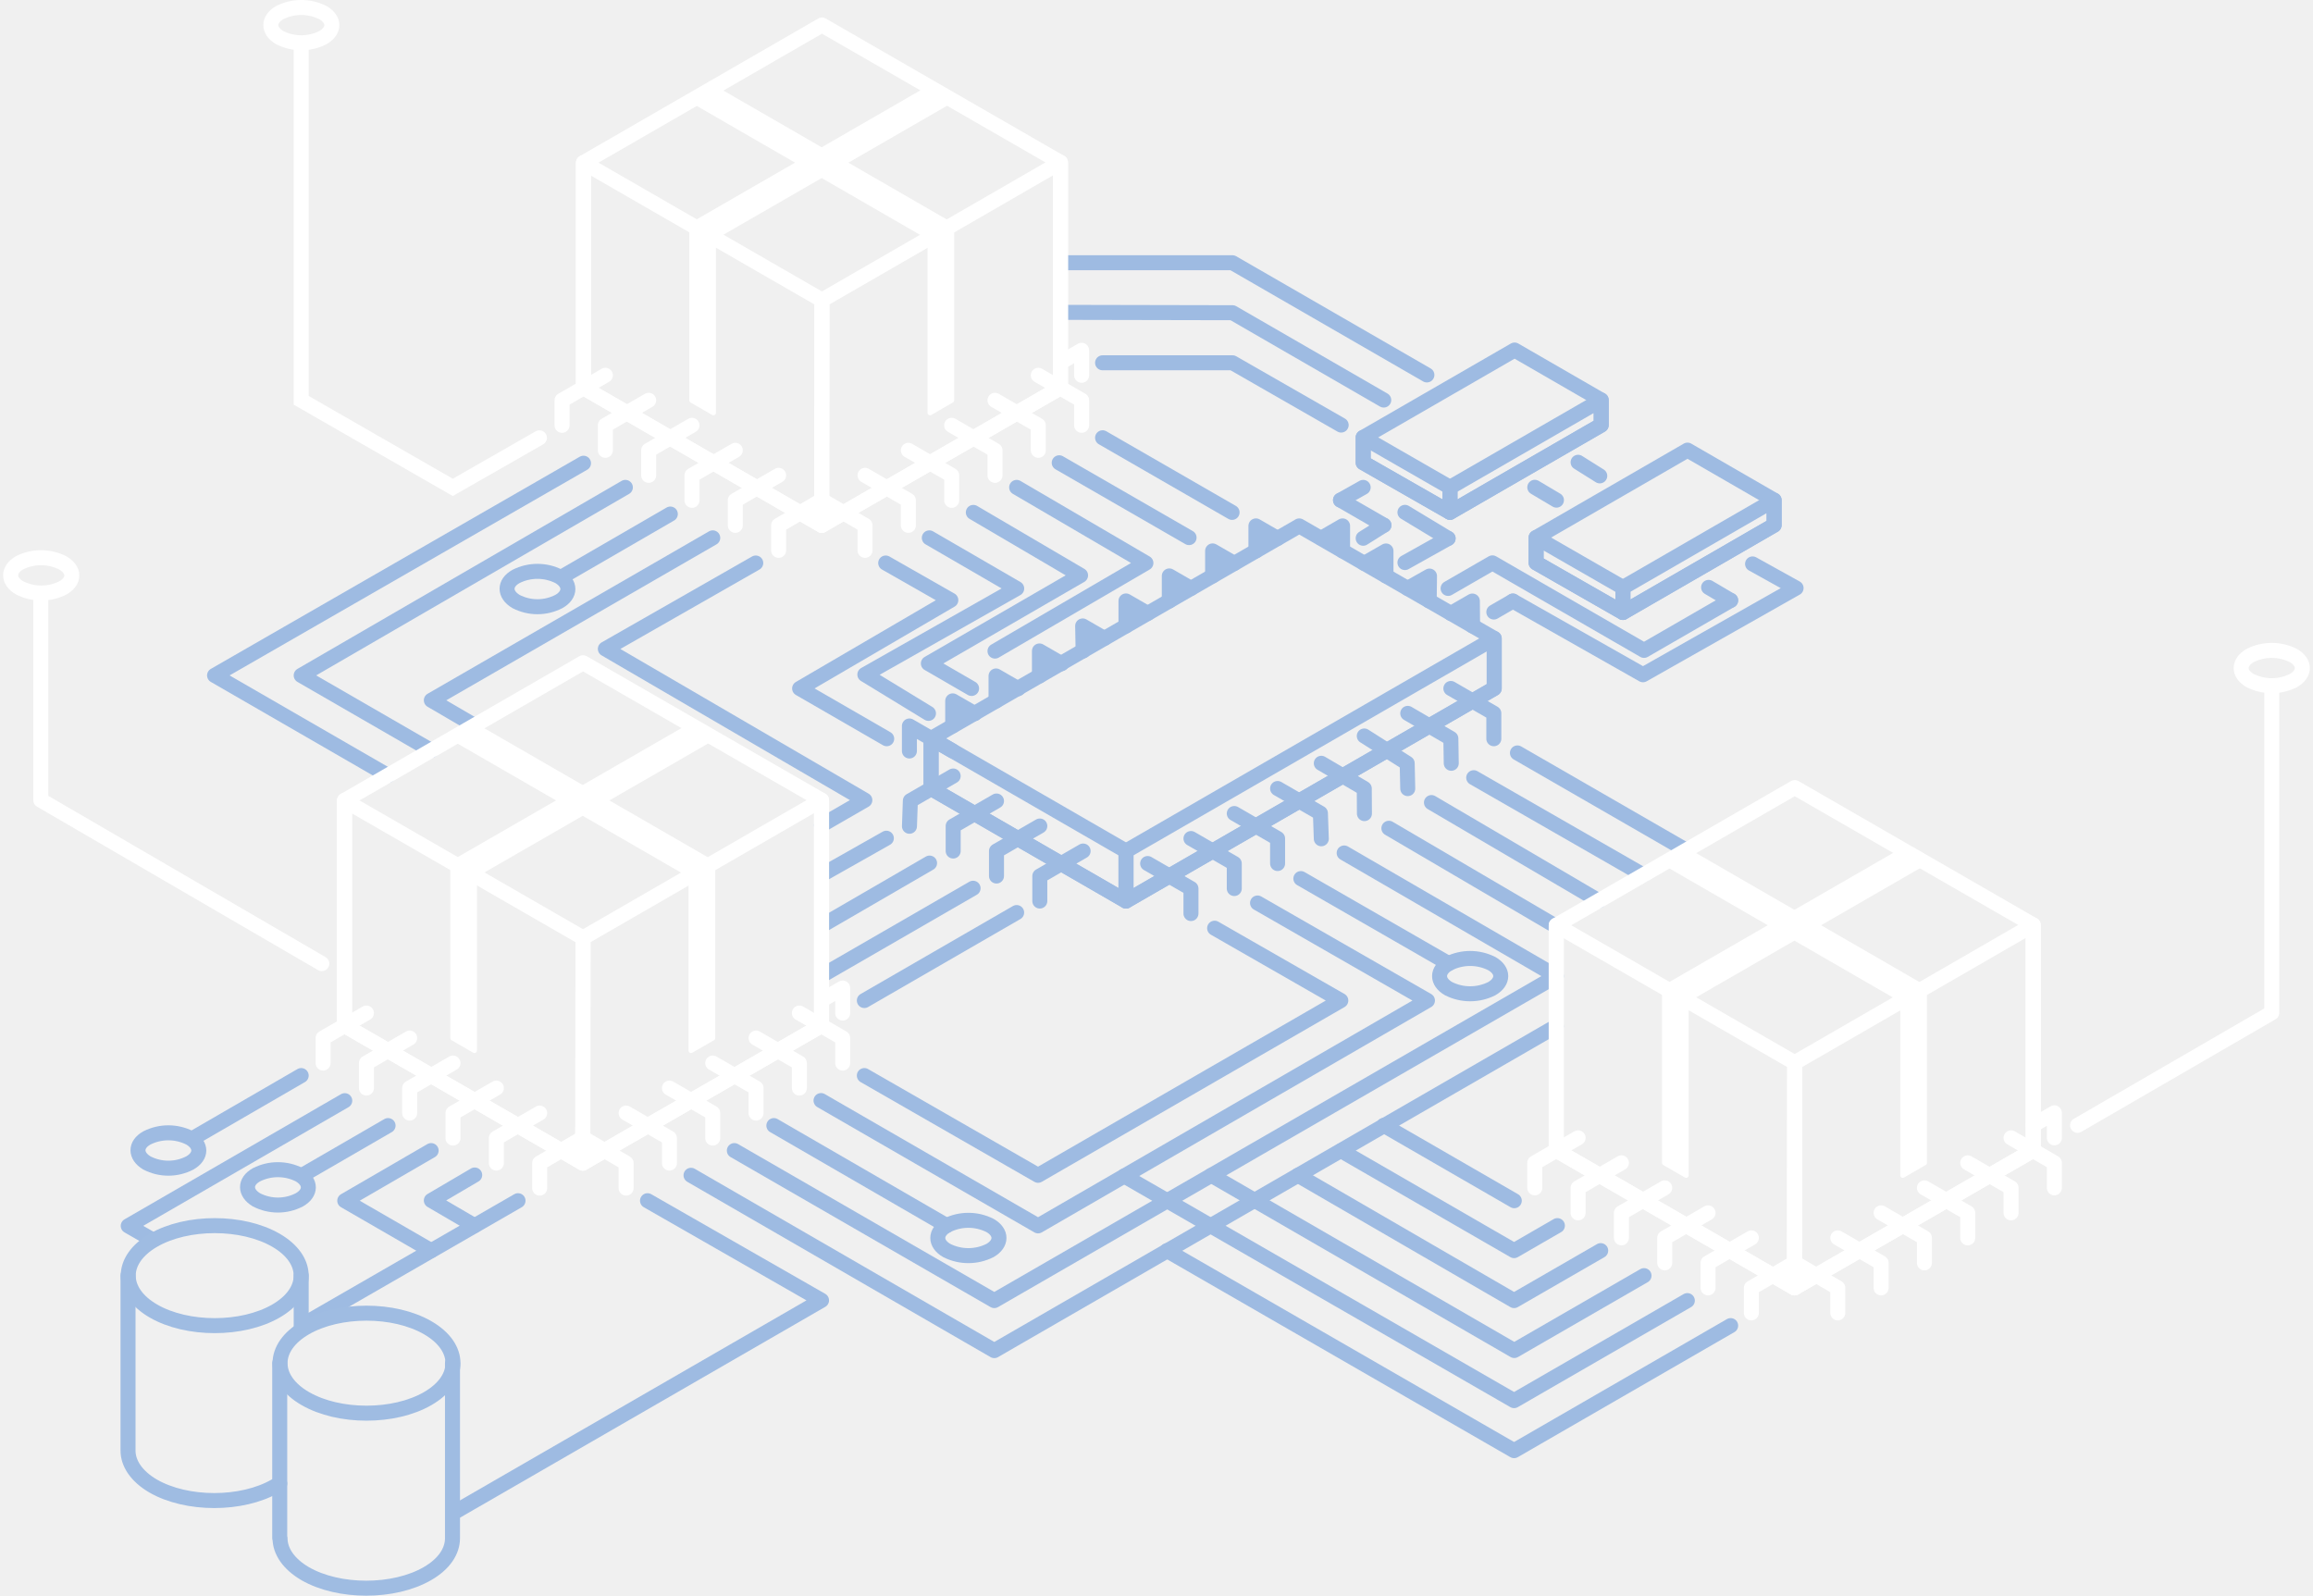
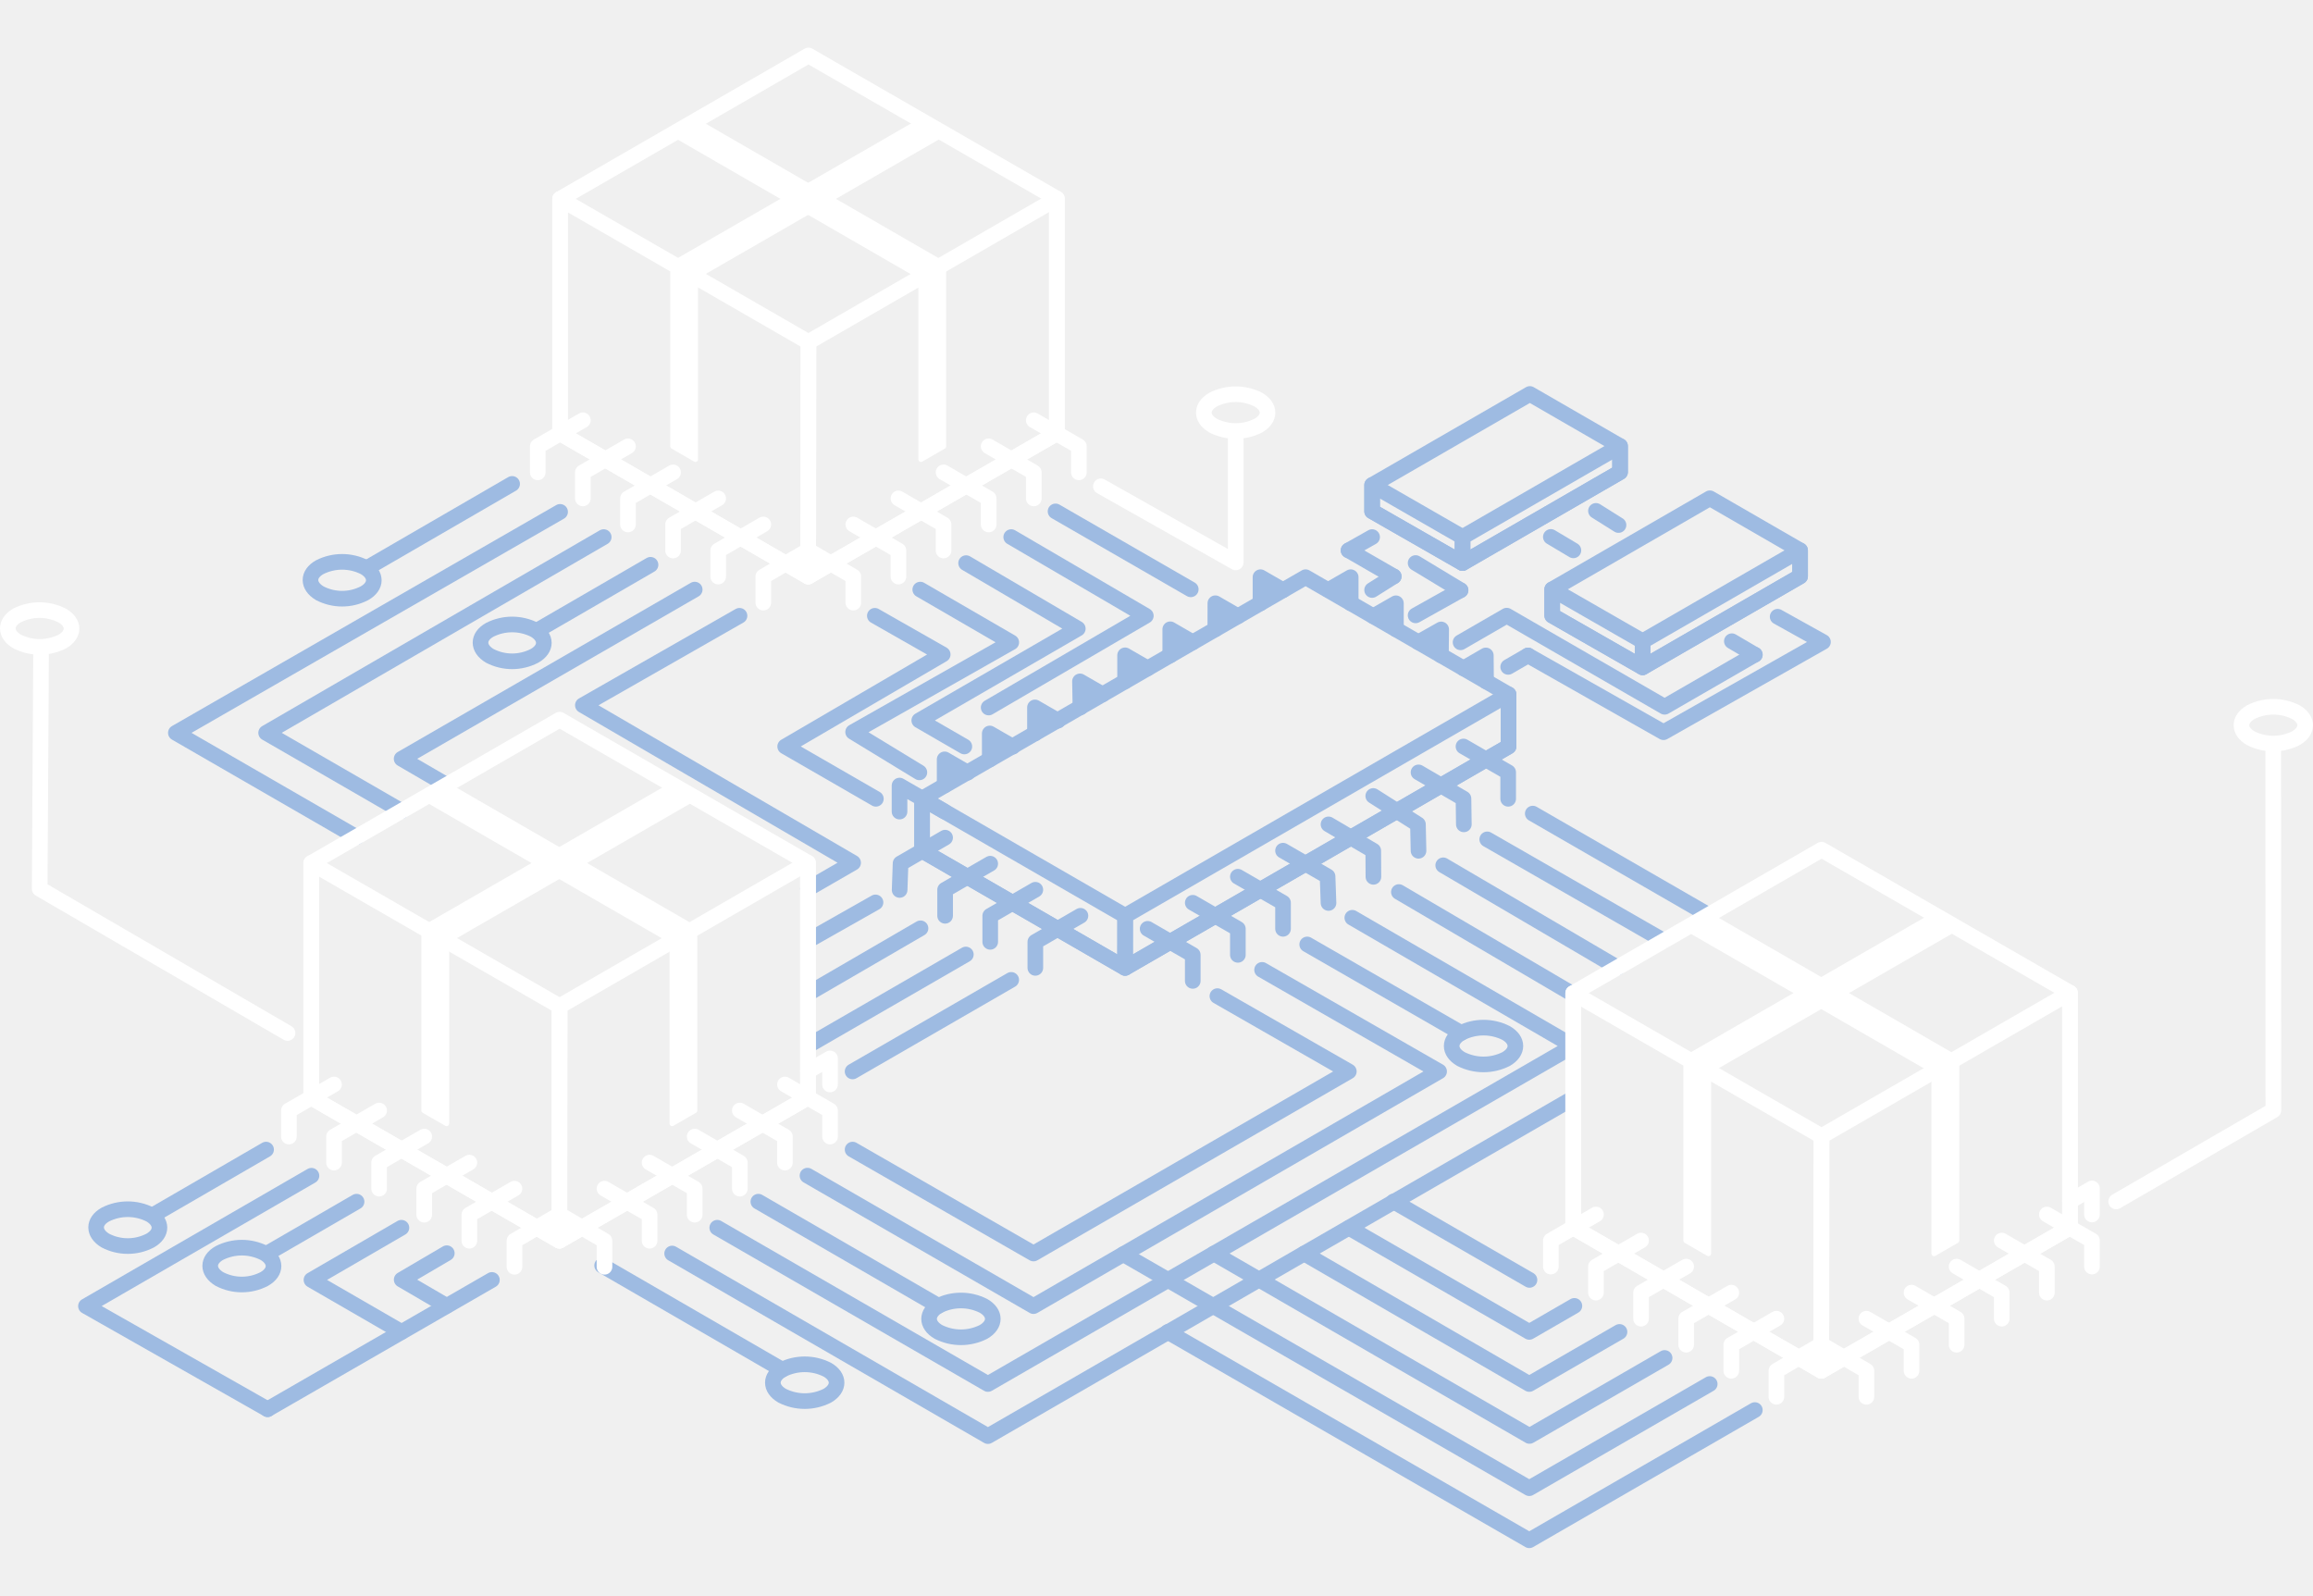
- <svg xmlns="http://www.w3.org/2000/svg" id="svg338" version="1.1" width="574px" height="396px" viewBox="0 0 461.18 319.03">
-   <defs id="defs4">
-     <style id="style2">.cls-1,.cls-2,.cls-3,.cls-4,.cls-5,.cls-7,.cls-8{fill:none;stroke-width:3px;}.cls-1,.cls-2{stroke:#9ebbe2;}.cls-1,.cls-2,.cls-3,.cls-4,.cls-5,.cls-6,.cls-7{stroke-linejoin:round;}.cls-2,.cls-3,.cls-7,.cls-8{stroke-linecap:round;}.cls-3,.cls-4{stroke:#9fbce2;}.cls-5,.cls-6,.cls-7,.cls-8{stroke:#fff;}.cls-6{fill:#fff;}.cls-8{stroke-miterlimit:10;}@media screen and (-ms-high-contrast:active){.cls-5,.cls-6,.cls-7,.cls-8{stroke:windowText;}.cls-6{fill:windowText;}}</style>
+ <svg xmlns="http://www.w3.org/2000/svg" width="574px" height="396px" viewBox="0 0 444.02 288.03">
+   <defs>
+     <style>.cls-1,.cls-2,.cls-3,.cls-5{fill:none;stroke-width:3px;}.cls-1,.cls-2{stroke:#9ebbe2;}.cls-1,.cls-2,.cls-3,.cls-4,.cls-5{stroke-linejoin:round;}.cls-2,.cls-5{stroke-linecap:round;}.cls-3,.cls-4,.cls-5{stroke:#fff;}.cls-4{fill:#fff;}</style>
  </defs>
-   <g data-name="Layer 2" id="Layer_2">
+   <g id="Layer_2" data-name="Layer 2">
    <g id="Hero">
      <g id="chip">
-         <polygon id="polygon8" points="224.49 180.14 298.11 137.64 298.11 127.64 259.13 105.14 185.52 147.64 185.52 157.64 224.49 180.14" class="cls-1" />
-         <polygon id="polygon10" points="185.52 147.64 224.49 170.14 224.49 180.14 185.52 157.64 185.52 147.64" class="cls-1" />
-         <polygon id="polygon12" points="224.49 170.14 298.11 127.64 298.11 137.64 224.49 180.14 224.49 170.14" class="cls-1" />
+         <polygon class="cls-1" points="215.98 176.65 289.6 134.15 289.6 124.15 250.63 101.65 177.01 144.15 177.01 154.15 215.98 176.65" />
+         <polygon class="cls-1" points="177.01 144.15 215.99 166.65 215.98 176.65 177.01 154.15 177.01 144.15" />
+         <polygon class="cls-1" points="215.99 166.65 289.6 124.15 289.6 134.15 215.98 176.65 215.99 166.65" />
        <g id="clips">
-           <polyline id="polyline14" points="289.44 137.64 298.03 142.6 298.03 147.69" class="cls-2" />
-           <polyline points="280.82 142.62 289.44 147.64 289.52 152.6" class="cls-2" data-name="7" id="_7" />
-           <polyline points="272.13 147.14 280.71 152.6 280.82 157.66" class="cls-2" data-name="6" id="_6" />
-           <polyline points="263.54 152.6 272.13 157.64 272.16 162.66" class="cls-2" data-name="5" id="_5" />
-           <polyline points="254.8 157.64 263.36 162.58 263.54 167.69" class="cls-2" data-name="4" id="_4" />
-           <polyline points="246.14 162.64 254.8 167.64 254.8 172.64" class="cls-2" data-name="3" id="_3" />
-           <polyline points="237.48 167.64 246.14 172.64 246.14 177.64" class="cls-2" data-name="2" id="_2" />
-           <polyline points="228.82 172.64 237.48 177.64 237.48 182.64" class="cls-2" data-name="1" id="_1" />
-         </g>
-         <g data-name="clips" id="clips-2">
-           <polyline id="polyline24" points="189.85 150.14 181.19 145.14 181.19 150.14" class="cls-2" />
-           <polyline id="polyline26" points="194.27 142.67 189.85 140.12 189.85 145.12" class="cls-2" />
-           <polyline id="polyline28" points="202.93 137.69 198.51 135.14 198.51 140.14" class="cls-2" />
-           <polyline id="polyline30" points="211.61 132.69 207.19 130.14 207.19 135.14" class="cls-2" />
-           <polyline id="polyline32" points="215.92 130.14 215.83 125.14 220.16 127.64" class="cls-2" />
-           <polyline id="polyline34" points="224.49 125.14 224.49 120.14 228.82 122.64" class="cls-2" />
-           <polyline id="polyline36" points="233.15 120.14 233.15 115.14 237.48 117.64" class="cls-2" />
-           <polyline id="polyline38" points="241.81 115.14 241.81 110.14 246.14 112.64" class="cls-2" />
-           <polyline id="polyline40" points="250.47 110.14 250.47 105.14 254.8 107.64" class="cls-2" />
-         </g>
-         <g data-name="clips copy 2" id="clips_copy_2">
-           <polyline points="189.94 155.14 181.38 160.08 181.2 165.19" class="cls-2" data-name="4" id="_4-2" />
-           <polyline points="198.6 160.14 189.94 165.14 189.94 170.14" class="cls-2" data-name="3" id="_3-2" />
-           <polyline points="207.26 165.14 198.6 170.14 198.6 175.14" class="cls-2" data-name="2" id="_2-2" />
-           <polyline points="215.92 170.14 207.26 175.14 207.26 180.14" class="cls-2" data-name="1" id="_1-2" />
+           <polyline class="cls-2" points="280.94 134.15 289.52 139.1 289.52 144.19" />
+           <polyline id="_7" data-name="7" class="cls-2" points="272.31 139.12 280.94 144.15 281.01 149.1" />
+           <polyline id="_6" data-name="6" class="cls-2" points="263.62 143.65 272.2 149.1 272.31 154.17" />
+           <polyline id="_5" data-name="5" class="cls-2" points="255.03 149.1 263.62 154.15 263.65 159.17" />
+           <polyline id="_4" data-name="4" class="cls-2" points="246.3 154.15 254.85 159.09 255.03 164.19" />
+           <polyline id="_3" data-name="3" class="cls-2" points="237.63 159.15 246.3 164.15 246.3 169.15" />
+           <polyline id="_2" data-name="2" class="cls-2" points="228.97 164.15 237.63 169.15 237.63 174.15" />
+           <polyline id="_1" data-name="1" class="cls-2" points="220.31 169.15 228.97 174.15 228.97 179.15" />
+         </g>
+         <g id="clips-2" data-name="clips">
+           <polyline class="cls-2" points="181.34 146.65 172.68 141.65 172.68 146.65" />
+           <polyline class="cls-2" points="185.76 139.18 181.34 136.62 181.34 141.62" />
+           <polyline class="cls-2" points="194.42 134.2 190 131.65 190 136.65" />
+           <polyline class="cls-2" points="203.1 129.2 198.68 126.65 198.68 131.65" />
+           <polyline class="cls-2" points="207.41 126.65 207.32 121.65 211.66 124.15" />
+           <polyline class="cls-2" points="215.98 121.65 215.98 116.65 220.31 119.15" />
+           <polyline class="cls-2" points="224.65 116.65 224.65 111.65 228.97 114.15" />
+           <polyline class="cls-2" points="233.3 111.65 233.31 106.65 237.64 109.15" />
+           <polyline class="cls-2" points="241.97 106.65 241.97 101.65 246.3 104.15" />
+         </g>
+         <g id="clips_copy_2" data-name="clips copy 2">
+           <polyline id="_4-2" data-name="4" class="cls-2" points="181.43 151.65 172.88 156.59 172.7 161.69" />
+           <polyline id="_3-2" data-name="3" class="cls-2" points="190.09 156.65 181.43 161.65 181.43 166.65" />
+           <polyline id="_2-2" data-name="2" class="cls-2" points="198.75 161.65 190.09 166.65 190.09 171.65" />
+           <polyline id="_1-2" data-name="1" class="cls-2" points="207.41 166.65 198.75 171.65 198.75 176.65" />
        </g>
        <g id="clipsBack">
-           <polyline id="polyline48" points="263.54 107.6 267.79 105.14 267.79 110.14" class="cls-2" />
-           <polyline id="polyline50" points="272.12 112.64 276.47 110.15 276.47 115.14" class="cls-2" />
-           <polyline id="polyline52" points="280.79 117.64 285.17 115.17 285.11 120.14" class="cls-2" />
-           <polyline id="polyline54" points="289.44 122.64 293.74 120.16 293.78 125.14" class="cls-2" />
+           <polyline class="cls-2" points="255.03 104.1 259.29 101.65 259.29 106.65" />
+           <polyline class="cls-2" points="263.62 109.15 267.97 106.66 267.97 111.65" />
+           <polyline class="cls-2" points="272.28 114.15 276.66 111.68 276.61 116.65" />
+           <polyline class="cls-2" points="280.94 119.15 285.23 116.67 285.27 121.65" />
        </g>
      </g>
      <g id="chips">
-         <g data-name="2" id="_2-3">
-           <polygon id="polygon58" points="323.84 122.45 354.07 104.99 354.07 99.99 336.75 89.99 306.48 107.47 306.48 112.52 323.84 122.45" class="cls-2" />
-           <polygon id="polygon60" points="323.84 117.45 354.07 99.99 354.07 104.99 323.84 122.45 323.84 117.45" class="cls-2" />
-           <polygon id="polygon62" points="306.48 107.47 323.84 117.45 323.84 122.45 306.48 112.52 306.48 107.47" class="cls-2" />
-         </g>
-         <g data-name="1" id="_1-3">
-           <polygon id="polygon65" points="289.27 102.43 319.5 84.98 319.5 79.98 302.18 69.98 271.91 87.45 271.91 92.5 289.27 102.43" class="cls-2" />
-           <polygon id="polygon67" points="289.27 97.43 319.5 79.98 319.5 84.98 289.27 102.43 289.27 97.43" class="cls-2" />
-           <polygon id="polygon69" points="271.91 87.45 289.27 97.43 289.27 102.43 271.91 92.5 271.91 87.45" class="cls-2" />
+         <g id="_2-3" data-name="2">
+           <polygon class="cls-2" points="315.33 118.95 345.56 101.5 345.56 96.5 328.24 86.5 297.97 103.98 297.97 109.02 315.33 118.95" />
+           <polygon class="cls-2" points="315.33 113.95 345.56 96.5 345.56 101.5 315.33 118.95 315.33 113.95" />
+           <polygon class="cls-2" points="297.97 103.98 315.33 113.95 315.33 118.95 297.97 109.02 297.97 103.98" />
+         </g>
+         <g id="_1-3" data-name="1">
+           <polygon class="cls-2" points="280.76 98.94 311 81.48 311 76.48 293.68 66.48 263.4 83.96 263.4 89 280.76 98.94" />
+           <polygon class="cls-2" points="280.76 93.94 311 76.48 311 81.48 280.76 98.94 280.76 93.94" />
+           <polygon class="cls-2" points="263.4 83.96 280.76 93.94 280.76 98.94 263.4 89 263.4 83.96" />
        </g>
      </g>
      <g id="wires">
-         <path id="path73" transform="translate(-1.03)" d="M290,192.65c-2.38,1.37-2.38,3.62,0,5a9.61,9.61,0,0,0,8.66,0c2.38-1.38,2.38-3.63,0-5A9.61,9.61,0,0,0,290,192.65Z" class="cls-1" />
-         <line id="line75" y2="192.65" x2="289.01" y1="175.65" x1="259.45" class="cls-2" />
-         <path id="path77" transform="translate(-1.03)" d="M189.68,245c-2.38,1.37-2.38,3.62,0,5a9.61,9.61,0,0,0,8.66,0c2.38-1.38,2.38-3.63,0-5A9.61,9.61,0,0,0,189.68,245Z" class="cls-1" />
-         <line id="line79" y2="245.03" x2="188.65" y1="225.03" x1="154.09" class="cls-2" />
-         <polyline id="polyline81" points="242.21 185.57 267.44 200.03 206.91 234.97 172.18 215.03" class="cls-2" />
-         <polyline id="polyline83" points="163.52 220.03 206.91 245.08 284.76 200.03 250.79 180.53" class="cls-2" />
-         <polyline id="polyline85" points="268.11 170.53 310.53 195.15 198.16 260.02 146.19 230.03" class="cls-2" />
-         <line id="line87" y2="200.03" x2="172.18" y1="182.44" x1="202.63" class="cls-2" />
-         <path id="path89" transform="translate(-1.03)" d="M199.28,180.08" class="cls-2" />
-         <line id="line91" y2="194.74" x2="164.2" y1="177.58" x1="193.92" class="cls-2" />
-         <line id="line93" y2="184.75" x2="164.2" y1="172.55" x1="185.22" class="cls-2" />
-         <line id="line95" y2="174.58" x2="164.2" y1="167.58" x1="176.58" class="cls-2" />
-         <polyline id="polyline97" points="128.83 240.05 163.62 259.97 89.94 302.5" class="cls-2" />
-         <polyline id="polyline99" points="68.3 220.05 25.01 245.08 29.28 247.53" class="cls-2" />
-         <line id="line101" y2="264.86" x2="59.88" y1="240.05" x1="102.94" class="cls-2" />
-         <g id="thingiee">
-           <line id="line103" y2="255.03" x2="59.59" y1="265.59" x1="59.59" class="cls-3" />
-           <path id="path105" transform="translate(-1.03)" d="M26,255v35H26c0,2.57,1.68,5.13,5,7.08,6.73,3.89,17.75,3.89,24.48,0" class="cls-3" />
-           <path id="path107" transform="translate(-1.03)" d="M31.09,247.95c6.73-3.89,17.75-3.89,24.48,0h0c6.73,3.89,6.73,10.27,0,14.16h0c-6.73,3.89-17.75,3.89-24.48,0h0c-6.73-3.89-6.73-10.27,0-14.16Z" class="cls-4" />
-         </g>
-         <g data-name="thingiee" id="thingiee-2">
-           <line id="line110" y2="296.59" x2="55.3" y1="272.53" x1="55.3" class="cls-3" />
-           <path id="path112" transform="translate(-1.03)" d="M56.33,296.59v10.93h.06c0,2.57,1.68,5.13,5,7.08,6.73,3.89,17.75,3.89,24.48,0,3.37-1.95,5-4.51,5-7.08v-35" class="cls-3" />
-           <path id="path114" transform="translate(-1.03)" d="M61.44,265.45c6.73-3.89,17.75-3.89,24.48,0h0c6.73,3.89,6.73,10.27,0,14.16h0c-6.73,3.89-17.75,3.89-24.48,0h0c-6.73-3.89-6.73-10.27,0-14.16Z" class="cls-4" />
-         </g>
-         <polyline id="polyline117" points="137.53 234.97 198.16 270.02 310.51 205.16" class="cls-2" />
-         <polyline id="polyline119" points="176.45 112.56 189.47 119.98 159.24 137.64 176.65 147.69" class="cls-2" />
-         <polyline id="polyline121" points="185.17 107.53 202.64 117.66 172.28 134.86 185 142.62" class="cls-2" />
-         <polyline id="polyline123" points="193.97 102.44 215.41 115.03 184.98 132.64 193.62 137.64" class="cls-2" />
-         <polyline id="polyline125" points="202.63 97.44 228.47 112.56 198.3 130.17" class="cls-2" />
-         <line id="line127" y2="107.48" x2="237.1" y1="92.52" x1="211.14" class="cls-2" />
-         <line id="line129" y2="102.44" x2="245.7" y1="87.52" x1="219.81" class="cls-2" />
-         <path id="path131" transform="translate(-1.03)" d="M29.77,232.5c-2.36-1.41-2.38-3.67,0-5a9.52,9.52,0,0,1,8.59,0c2.38,1.38,2.39,3.64,0,5A9.32,9.32,0,0,1,29.77,232.5Z" class="cls-2" />
-         <line id="line133" y2="227.55" x2="37.98" y1="215.03" x1="59.59" class="cls-2" />
-         <path id="path135" transform="translate(-1.03)" d="M51.67,239.87c-2.36-1.41-2.38-3.67,0-5a9.52,9.52,0,0,1,8.59,0c2.38,1.38,2.39,3.64,0,5A9.32,9.32,0,0,1,51.67,239.87Z" class="cls-2" />
-         <line id="line137" y2="234.92" x2="59.88" y1="225.03" x1="76.96" class="cls-2" />
-         <path id="path139" transform="translate(-1.03)" d="M103.56,120.25c-2.36-1.41-2.38-3.67,0-5a9.52,9.52,0,0,1,8.59,0c2.38,1.38,2.39,3.64,0,5A9.32,9.32,0,0,1,103.56,120.25Z" class="cls-2" />
-         <line id="line141" y2="115.29" x2="111.77" y1="102.77" x1="133.39" class="cls-2" />
-         <polyline id="polyline143" points="116.03 92.61 42.27 135.03 76.91 155.03" class="cls-2" />
-         <polyline id="polyline145" points="124.4 97.44 59.59 135.03 85.57 150.03" class="cls-2" />
-         <polyline id="polyline147" points="141.87 107.53 85.61 140 94.23 145.03" class="cls-2" />
-         <polyline id="polyline149" points="150.47 112.56 120.4 129.73 172.28 159.97 163.62 164.97" class="cls-2" />
-         <line id="line151" y2="240.05" x2="302.12" y1="224.98" x1="276.02" class="cls-2" />
-         <polyline id="polyline153" points="310.74 245.03 302.08 250.03 267.48 230.05" class="cls-2" />
-         <polyline id="polyline155" points="319.4 250.03 302.08 260.02 258.87 234.97" class="cls-2" />
-         <polyline id="polyline157" points="328.06 255.03 302.12 270 241.55 234.97" class="cls-2" />
-         <polyline id="polyline159" points="336.72 260.02 302.08 280.02 224.14 235.11" class="cls-2" />
-         <polyline id="polyline161" points="345.38 265.02 302.08 290.02 232.69 250.03" class="cls-2" />
-         <polyline id="polyline163" points="85.57 230.03 68.3 240.05 85.57 250.03" class="cls-2" />
-         <polyline id="polyline165" points="94.28 234.91 85.61 240 94.23 245.03" class="cls-2" />
-         <polyline id="polyline167" points="219.81 72.53 245.79 72.53 267.51 84.98" class="cls-2" />
-         <line id="line169" y2="97.44" x2="271.91" y1="99.99" x1="267.38" class="cls-2" />
-         <polyline id="polyline171" points="212.28 62.45 245.79 62.52 276.02 79.98" class="cls-2" />
-         <polyline id="polyline173" points="212.28 52.53 245.78 52.53 284.65 74.96" class="cls-2" />
-         <line id="line175" y2="180.08" x2="319" y1="160.45" x1="285.56" class="cls-2" />
-         <line id="line177" y2="174.9" x2="327.85" y1="155.48" x1="294.01" class="cls-2" />
-         <line id="line179" y2="169.98" x2="336.49" y1="150.53" x1="302.75" class="cls-2" />
-         <line id="line181" y2="102.43" x2="280.26" y1="107.64" x1="288.89" class="cls-2" />
-         <line id="line183" y2="99.99" x2="310.55" y1="97.42" x1="306.22" class="cls-2" />
-         <line id="line185" y2="95.14" x2="319.21" y1="92.42" x1="314.88" class="cls-2" />
-         <polyline id="polyline187" points="288.89 117.64 297.75 112.53 328.06 130.03 345.38 120.03" class="cls-2" />
-         <polyline id="polyline189" points="301.84 120.16 327.85 134.9 358.46 117.57 349.76 112.74" class="cls-2" />
-         <line id="line191" y2="185.21" x2="310.5" y1="165.59" x1="277.05" class="cls-2" />
-         <line id="line193" y2="112.47" x2="280.26" y1="107.64" x1="288.89" class="cls-2" />
-         <line id="line195" y2="105" x2="276.06" y1="99.99" x1="267.38" class="cls-2" />
-         <line id="line197" y2="105" x2="276.06" y1="107.61" x1="271.91" class="cls-2" />
-         <line id="line199" y2="120.03" x2="345.38" y1="117.43" x1="340.97" class="cls-2" />
-         <line id="line201" y2="122.36" x2="298.03" y1="120.16" x1="301.84" class="cls-2" />
+         <path class="cls-1" d="M290,189.15c-2.38,1.37-2.38,3.62,0,5a9.61,9.61,0,0,0,8.66,0c2.38-1.38,2.38-3.63,0-5A9.61,9.61,0,0,0,290,189.15Z" transform="translate(-9.54)" />
+         <line class="cls-2" x1="250.94" y1="172.15" x2="280.5" y2="189.15" />
+         <path class="cls-1" d="M189.68,241.53c-2.38,1.37-2.38,3.62,0,5a9.61,9.61,0,0,0,8.66,0c2.38-1.38,2.38-3.63,0-5A9.61,9.61,0,0,0,189.68,241.53Z" transform="translate(-9.54)" />
+         <line class="cls-2" x1="145.58" y1="221.53" x2="180.15" y2="241.53" />
+         <polyline class="cls-2" points="233.7 182.07 258.93 196.53 198.4 231.48 163.67 211.53" />
+         <polyline class="cls-2" points="155.01 216.53 198.4 241.58 276.26 196.53 242.28 177.03" />
+         <polyline class="cls-2" points="259.6 167.03 302.02 191.65 189.65 256.53 137.69 226.53" />
+         <line class="cls-2" x1="194.12" y1="178.95" x2="163.67" y2="196.53" />
+         <path class="cls-2" d="M199.28,176.58" transform="translate(-9.54)" />
+         <line class="cls-2" x1="185.41" y1="174.08" x2="155.69" y2="191.25" />
+         <line class="cls-2" x1="176.71" y1="169.05" x2="155.69" y2="181.26" />
+         <line class="cls-2" x1="168.07" y1="164.08" x2="155.69" y2="171.09" />
+         <polyline class="cls-2" points="59.79 216.55 16.5 241.58 51.37 261.37" />
+         <line class="cls-2" x1="94.43" y1="236.55" x2="51.37" y2="261.37" />
+         <polyline class="cls-2" points="129.03 231.48 189.65 266.53 302 201.66" />
+         <polyline class="cls-2" points="167.94 109.06 180.97 116.48 150.73 134.15 168.14 144.19" />
+         <polyline class="cls-2" points="176.66 104.03 194.13 114.16 163.77 131.37 176.49 139.12" />
+         <polyline class="cls-2" points="185.46 98.95 206.9 111.53 176.47 129.15 185.12 134.15" />
+         <polyline class="cls-2" points="194.12 93.95 219.96 109.06 189.79 126.67" />
+         <line class="cls-2" x1="202.63" y1="89.02" x2="228.59" y2="103.98" />
+         <path class="cls-2" d="M29.77,229c-2.36-1.41-2.38-3.67,0-5a9.52,9.52,0,0,1,8.59,0c2.38,1.38,2.39,3.64,0,5A9.32,9.32,0,0,1,29.77,229Z" transform="translate(-9.54)" />
+         <line class="cls-2" x1="51.08" y1="211.53" x2="29.47" y2="224.05" />
+         <path class="cls-2" d="M51.67,236.38c-2.36-1.41-2.38-3.67,0-5a9.52,9.52,0,0,1,8.59,0c2.38,1.38,2.39,3.64,0,5A9.32,9.32,0,0,1,51.67,236.38Z" transform="translate(-9.54)" />
+         <line class="cls-2" x1="68.45" y1="221.53" x2="51.37" y2="231.42" />
+         <path class="cls-2" d="M103.56,116.75c-2.36-1.41-2.38-3.67,0-5a9.52,9.52,0,0,1,8.59,0c2.38,1.38,2.39,3.64,0,5A9.32,9.32,0,0,1,103.56,116.75Z" transform="translate(-9.54)" />
+         <line class="cls-2" x1="124.88" y1="99.27" x2="103.27" y2="111.79" />
+         <polyline class="cls-2" points="107.52 89.11 33.76 131.53 68.41 151.53" />
+         <polyline class="cls-2" points="115.89 93.95 51.09 131.53 77.06 146.53" />
+         <polyline class="cls-2" points="133.36 104.03 77.1 136.51 85.73 141.53" />
+         <polyline class="cls-2" points="141.96 109.06 111.89 126.23 163.77 156.47 155.11 161.47" />
+         <line class="cls-2" x1="267.51" y1="221.49" x2="293.61" y2="236.55" />
+         <polyline class="cls-2" points="302.23 241.53 293.57 246.53 258.97 226.55" />
+         <polyline class="cls-2" points="310.89 246.53 293.57 256.53 250.36 231.48" />
+         <polyline class="cls-2" points="319.55 251.53 293.61 266.5 233.04 231.48" />
+         <polyline class="cls-2" points="328.21 256.53 293.57 276.53 215.63 231.61" />
+         <polyline class="cls-2" points="336.87 261.53 293.57 286.53 224.18 246.53" />
+         <polyline class="cls-2" points="77.06 226.53 59.79 236.55 77.06 246.53" />
+         <polyline class="cls-2" points="85.77 231.42 77.11 236.5 85.73 241.53" />
+         <line class="cls-2" x1="258.88" y1="96.5" x2="263.4" y2="93.95" />
+         <line class="cls-2" x1="277.05" y1="156.96" x2="310.49" y2="176.58" />
+         <line class="cls-2" x1="285.5" y1="151.98" x2="319.34" y2="171.41" />
+         <line class="cls-2" x1="294.24" y1="147.03" x2="327.98" y2="166.49" />
+         <line class="cls-2" x1="280.38" y1="104.15" x2="271.75" y2="98.93" />
+         <line class="cls-2" x1="297.71" y1="93.92" x2="302.04" y2="96.5" />
+         <line class="cls-2" x1="306.37" y1="88.92" x2="310.7" y2="91.64" />
+         <polyline class="cls-2" points="280.38 114.15 289.24 109.03 319.55 126.53 336.87 116.53" />
+         <polyline class="cls-2" points="293.33 116.67 319.34 131.41 349.95 114.08 341.25 109.24" />
+         <line class="cls-2" x1="268.54" y1="162.09" x2="301.99" y2="181.72" />
+         <line class="cls-2" x1="280.38" y1="104.15" x2="271.75" y2="108.98" />
+         <line class="cls-2" x1="258.88" y1="96.5" x2="267.55" y2="101.5" />
+         <line class="cls-2" x1="263.4" y1="104.11" x2="267.55" y2="101.5" />
+         <line class="cls-2" x1="332.46" y1="113.94" x2="336.87" y2="116.53" />
+         <line class="cls-2" x1="293.33" y1="116.67" x2="289.52" y2="118.87" />
+         <path class="cls-1" d="M159.69,253.78c-2.38,1.37-2.38,3.62,0,5a9.61,9.61,0,0,0,8.66,0c2.38-1.38,2.38-3.63,0-5A9.61,9.61,0,0,0,159.69,253.78Z" transform="translate(-9.54)" />
+         <line class="cls-2" x1="115.59" y1="233.78" x2="150.15" y2="253.78" />
+         <path class="cls-2" d="M70.92,104.73c-2.36-1.41-2.38-3.67,0-5a9.52,9.52,0,0,1,8.59,0c2.38,1.38,2.39,3.64,0,5A9.32,9.32,0,0,1,70.92,104.73Z" transform="translate(-9.54)" />
+         <line class="cls-2" x1="98.31" y1="83.74" x2="70.63" y2="99.78" />
      </g>
      <g id="box2">
-         <polygon id="polygon204" points="310.51 229.98 358.14 257.48 405.87 229.98 405.87 184.92 358.19 157.45 310.51 184.98 310.51 229.98" class="cls-5" />
-         <polygon id="polygon206" points="358.18 212.46 405.87 184.92 405.87 229.98 358.14 257.48 358.18 212.46" class="cls-5" />
-         <polygon id="polygon208" points="310.51 184.98 358.18 212.46 358.14 257.48 310.51 229.98 310.51 184.98" class="cls-5" />
-         <g data-name="Layer 6 copy" id="Layer_6_copy">
-           <polygon id="polygon210" points="336.49 169.98 384.12 197.48 384.12 232.48 379.79 234.98 379.79 199.98 332.16 172.48 336.49 169.98" class="cls-6" />
-           <polygon id="polygon212" points="379.79 169.98 332.16 197.46 332.16 232.48 336.49 234.98 336.49 199.96 384.12 172.48 379.79 169.98" class="cls-6" />
-         </g>
-         <g data-name="clips copy 4" id="clips_copy_4">
-           <polyline id="polyline215" points="401.44 227.48 410.1 232.48 410.1 237.48" class="cls-7" />
-           <polyline id="polyline217" points="392.78 232.48 401.44 237.48 401.44 242.48" class="cls-7" />
-           <polyline id="polyline219" points="384.12 237.48 392.78 242.48 392.78 247.48" class="cls-7" />
-           <polyline id="polyline221" points="375.46 242.48 384.12 247.48 384.12 252.48" class="cls-7" />
-           <polyline id="polyline223" points="366.8 247.48 375.46 252.48 375.46 257.48" class="cls-7" />
-           <polyline id="polyline225" points="358.18 252.46 366.8 257.48 366.8 262.48" class="cls-7" />
-         </g>
-         <g data-name="clipsFront copy" id="clipsFront_copy">
-           <polyline id="polyline228" points="314.88 227.48 306.22 232.48 306.22 237.48" class="cls-7" />
-           <polyline id="polyline230" points="323.54 232.48 314.88 237.48 314.88 242.48" class="cls-7" />
-           <polyline id="polyline232" points="332.2 237.48 323.54 242.48 323.54 247.48" class="cls-7" />
-           <polyline id="polyline234" points="340.86 242.48 332.2 247.48 332.2 252.48" class="cls-7" />
-           <polyline id="polyline236" points="349.52 247.48 340.86 252.48 340.86 257.48" class="cls-7" />
-           <polyline id="polyline238" points="358.14 252.46 349.52 257.48 349.52 262.48" class="cls-7" />
-         </g>
-         <polyline points="405.87 224.92 410.1 222.48 410.1 227.48" class="cls-7" id="MrClips" />
+         <polygon class="cls-3" points="302 226.49 349.63 253.99 397.37 226.49 397.37 181.43 349.68 153.96 302 181.49 302 226.49" />
+         <polygon class="cls-3" points="349.67 208.96 397.37 181.43 397.37 226.49 349.63 253.99 349.67 208.96" />
+         <polygon class="cls-3" points="302 181.49 349.67 208.96 349.63 253.99 302 226.49 302 181.49" />
+         <g id="Layer_6_copy" data-name="Layer 6 copy">
+           <polygon class="cls-4" points="327.98 166.49 375.61 193.99 375.61 228.99 371.28 231.49 371.28 196.49 323.65 168.99 327.98 166.49" />
+           <polygon class="cls-4" points="371.28 166.49 323.65 193.96 323.65 228.99 327.98 231.49 327.98 196.46 375.61 168.99 371.28 166.49" />
+         </g>
+         <g id="clips_copy_4" data-name="clips copy 4">
+           <polyline class="cls-5" points="392.93 223.99 401.59 228.99 401.59 233.99" />
+           <polyline class="cls-5" points="384.27 228.99 392.93 233.99 392.93 238.99" />
+           <polyline class="cls-5" points="375.61 233.99 384.27 238.99 384.27 243.99" />
+           <polyline class="cls-5" points="366.95 238.99 375.61 243.99 375.61 248.99" />
+           <polyline class="cls-5" points="358.29 243.99 366.95 248.99 366.95 253.99" />
+           <polyline class="cls-5" points="349.67 248.96 358.29 253.99 358.29 258.99" />
+         </g>
+         <g id="clipsFront_copy" data-name="clipsFront copy">
+           <polyline class="cls-5" points="306.37 223.99 297.71 228.99 297.71 233.99" />
+           <polyline class="cls-5" points="315.03 228.99 306.37 233.99 306.37 238.99" />
+           <polyline class="cls-5" points="323.69 233.99 315.03 238.99 315.03 243.99" />
+           <polyline class="cls-5" points="332.35 238.99 323.69 243.99 323.69 248.99" />
+           <polyline class="cls-5" points="341.01 243.99 332.35 248.99 332.35 253.99" />
+           <polyline class="cls-5" points="349.63 248.96 341.01 253.99 341.01 258.99" />
+         </g>
+         <polyline id="MrClips" class="cls-5" points="397.37 221.43 401.59 218.99 401.59 223.99" />
      </g>
      <g id="box3">
        <g id="box">
-           <polygon id="polygon243" points="68.25 205.03 115.89 232.53 163.62 205.03 163.62 159.97 115.94 132.5 68.25 160.03 68.25 205.03" class="cls-5" />
-           <polygon id="polygon245" points="115.93 187.5 163.62 159.97 163.62 205.03 115.89 232.53 115.93 187.5" class="cls-5" />
-           <polygon id="polygon247" points="68.25 160.03 115.93 187.5 115.89 232.53 68.25 205.03 68.25 160.03" class="cls-5" />
-           <g data-name="Layer 6" id="Layer_6">
-             <polygon id="polygon249" points="94.23 145.03 141.87 172.53 141.87 207.53 137.53 210.03 137.53 175.03 89.9 147.53 94.23 145.03" class="cls-6" />
-             <polygon id="polygon251" points="137.54 145.03 89.9 172.5 89.9 207.53 94.23 210.03 94.23 175 141.87 147.53 137.54 145.03" class="cls-6" />
+           <polygon class="cls-3" points="59.74 201.53 107.38 229.03 155.11 201.53 155.11 156.47 107.43 129 59.74 156.53 59.74 201.53" />
+           <polygon class="cls-3" points="107.42 184 155.11 156.47 155.11 201.53 107.38 229.03 107.42 184" />
+           <polygon class="cls-3" points="59.74 156.53 107.42 184 107.38 229.03 59.74 201.53 59.74 156.53" />
+           <g id="Layer_6" data-name="Layer 6">
+             <polygon class="cls-4" points="85.73 141.53 133.36 169.03 133.36 204.03 129.03 206.53 129.03 171.53 81.39 144.03 85.73 141.53" />
+             <polygon class="cls-4" points="129.03 141.53 81.39 169.01 81.39 204.03 85.73 206.53 85.73 171.5 133.36 144.03 129.03 141.53" />
          </g>
-           <g data-name="clips" id="clips-3">
-             <polyline id="polyline254" points="159.19 202.53 167.85 207.53 167.85 212.53" class="cls-7" />
-             <polyline id="polyline256" points="150.53 207.53 159.19 212.53 159.19 217.53" class="cls-7" />
-             <polyline id="polyline258" points="141.87 212.53 150.53 217.53 150.53 222.53" class="cls-7" />
-             <polyline id="polyline260" points="133.21 217.53 141.87 222.53 141.87 227.53" class="cls-7" />
-             <polyline id="polyline262" points="124.55 222.53 133.21 227.53 133.21 232.53" class="cls-7" />
-             <polyline id="polyline264" points="115.93 227.5 124.55 232.53 124.55 237.53" class="cls-7" />
+           <g id="clips-3" data-name="clips">
+             <polyline class="cls-5" points="150.68 199.03 159.34 204.03 159.34 209.03" />
+             <polyline class="cls-5" points="142.02 204.03 150.68 209.03 150.68 214.03" />
+             <polyline class="cls-5" points="133.36 209.03 142.02 214.03 142.02 219.03" />
+             <polyline class="cls-5" points="124.7 214.03 133.36 219.03 133.36 224.03" />
+             <polyline class="cls-5" points="116.04 219.03 124.7 224.03 124.7 229.03" />
+             <polyline class="cls-5" points="107.42 224 116.04 229.03 116.04 234.03" />
          </g>
          <g id="clipsFront">
-             <polyline id="polyline267" points="72.63 202.53 63.97 207.53 63.97 212.53" class="cls-7" />
-             <polyline id="polyline269" points="81.28 207.53 72.63 212.53 72.63 217.53" class="cls-7" />
-             <polyline id="polyline271" points="89.94 212.53 81.28 217.53 81.28 222.53" class="cls-7" />
-             <polyline id="polyline273" points="98.61 217.53 89.94 222.53 89.94 227.53" class="cls-7" />
-             <polyline id="polyline275" points="107.27 222.53 98.61 227.53 98.61 232.53" class="cls-7" />
-             <polyline id="polyline277" points="115.89 227.5 107.27 232.53 107.27 237.53" class="cls-7" />
+             <polyline class="cls-5" points="64.12 199.03 55.46 204.03 55.46 209.03" />
+             <polyline class="cls-5" points="72.78 204.03 64.12 209.03 64.12 214.03" />
+             <polyline class="cls-5" points="81.44 209.03 72.78 214.03 72.78 219.03" />
+             <polyline class="cls-5" points="90.1 214.03 81.44 219.03 81.44 224.03" />
+             <polyline class="cls-5" points="98.76 219.03 90.1 224.03 90.1 229.03" />
+             <polyline class="cls-5" points="107.38 224 98.76 229.03 98.76 234.03" />
          </g>
-           <polyline points="163.62 199.97 167.85 197.53 167.85 202.53" class="cls-7" data-name="MrClips" id="MrClips-2" />
-         </g>
-         <polygon id="polygon282" points="116.03 77.53 163.66 105.03 211.39 77.53 211.39 32.47 163.71 5 116.03 32.52 116.03 77.53" class="cls-5" />
-         <polygon id="polygon284" points="163.7 60 211.39 32.47 211.39 77.53 163.66 105.03 163.7 60" class="cls-5" />
-         <polygon id="polygon286" points="116.03 32.52 163.7 60 163.66 105.03 116.03 77.53 116.03 32.52" class="cls-5" />
-         <g data-name="Layer 6 copy 2" id="Layer_6_copy_2">
-           <polygon id="polygon288" points="142.01 17.53 189.64 45.02 189.64 80.03 185.31 82.53 185.31 47.52 137.68 20.02 142.01 17.53" class="cls-6" />
-           <polygon id="polygon290" points="185.31 17.53 137.68 45 137.68 80.03 142.01 82.53 142.01 47.5 189.64 20.03 185.31 17.53" class="cls-6" />
-         </g>
-         <g data-name="clips copy 5" id="clips_copy_5">
-           <polyline id="polyline293" points="206.96 75.03 215.62 80.03 215.62 85.03" class="cls-7" />
-           <polyline id="polyline295" points="198.3 80.03 206.96 85.03 206.96 90.03" class="cls-7" />
-           <polyline id="polyline297" points="189.64 85.03 198.3 90.03 198.3 95.03" class="cls-7" />
-           <polyline id="polyline299" points="180.98 90.03 189.64 95.03 189.64 100.03" class="cls-7" />
-           <polyline id="polyline301" points="172.32 95.03 180.98 100.03 180.98 105.03" class="cls-7" />
-           <polyline id="polyline303" points="163.7 100 172.32 105.03 172.32 110.03" class="cls-7" />
-         </g>
-         <g data-name="clipsFront copy 2" id="clipsFront_copy_2">
-           <polyline id="polyline306" points="120.4 75.03 111.74 80.03 111.74 85.03" class="cls-7" />
-           <polyline id="polyline308" points="129.06 80.03 120.4 85.03 120.4 90.03" class="cls-7" />
-           <polyline id="polyline310" points="137.72 85.03 129.06 90.03 129.06 95.03" class="cls-7" />
-           <polyline id="polyline312" points="146.38 90.03 137.72 95.03 137.72 100.03" class="cls-7" />
-           <polyline id="polyline314" points="155.04 95.03 146.38 100.03 146.38 105.03" class="cls-7" />
-           <polyline id="polyline316" points="163.66 100 155.04 105.03 155.04 110.03" class="cls-7" />
-         </g>
-         <polyline points="211.39 72.47 215.62 70.03 215.62 75.03" class="cls-7" data-name="MrClips" id="MrClips-3" />
+           <polyline id="MrClips-2" data-name="MrClips" class="cls-5" points="155.11 196.47 159.34 194.03 159.34 199.03" />
+         </g>
+         <polygon class="cls-3" points="107.52 74.03 155.15 101.53 202.88 74.03 202.88 28.97 155.2 1.5 107.52 29.03 107.52 74.03" />
+         <polygon class="cls-3" points="155.19 56.51 202.88 28.97 202.88 74.03 155.15 101.53 155.19 56.51" />
+         <polygon class="cls-3" points="107.52 29.03 155.19 56.51 155.15 101.53 107.52 74.03 107.52 29.03" />
+         <g id="Layer_6_copy_2" data-name="Layer 6 copy 2">
+           <polygon class="cls-4" points="133.5 14.03 181.13 41.53 181.13 76.53 176.8 79.03 176.8 44.03 129.17 16.53 133.5 14.03" />
+           <polygon class="cls-4" points="176.8 14.03 129.17 41.51 129.17 76.53 133.5 79.03 133.5 44 181.13 16.53 176.8 14.03" />
+         </g>
+         <g id="clips_copy_5" data-name="clips copy 5">
+           <polyline class="cls-5" points="198.45 71.53 207.11 76.53 207.11 81.53" />
+           <polyline class="cls-5" points="189.79 76.53 198.45 81.53 198.45 86.53" />
+           <polyline class="cls-5" points="181.13 81.53 189.79 86.53 189.79 91.53" />
+           <polyline class="cls-5" points="172.47 86.53 181.13 91.53 181.13 96.53" />
+           <polyline class="cls-5" points="163.81 91.53 172.47 96.53 172.47 101.53" />
+           <polyline class="cls-5" points="155.19 96.5 163.81 101.53 163.81 106.53" />
+         </g>
+         <g id="clipsFront_copy_2" data-name="clipsFront copy 2">
+           <polyline class="cls-5" points="111.89 71.53 103.23 76.53 103.23 81.53" />
+           <polyline class="cls-5" points="120.55 76.53 111.89 81.53 111.89 86.53" />
+           <polyline class="cls-5" points="129.21 81.53 120.55 86.53 120.55 91.53" />
+           <polyline class="cls-5" points="137.87 86.53 129.21 91.53 129.21 96.53" />
+           <polyline class="cls-5" points="146.53 91.53 137.87 96.53 137.87 101.53" />
+           <polyline class="cls-5" points="155.15 96.5 146.53 101.53 146.53 106.53" />
+         </g>
      </g>
      <g id="callouts">
-         <polyline id="polyline321" points="414.74 224.98 453.56 202.48 453.56 137.57" class="cls-7" />
-         <path id="path323" transform="translate(-1.03)" d="M450.26,131.06c-2.38,1.38-2.38,3.63,0,5a9.61,9.61,0,0,0,8.66,0c2.38-1.37,2.38-3.62,0-5A9.61,9.61,0,0,0,450.26,131.06Z" class="cls-7" />
-         <polyline id="polyline325" points="7.53 119.97 7.53 159.97 63.71 192.65" class="cls-7" />
-         <path id="path327" transform="translate(-1.03)" d="M0,115" class="cls-7" />
-         <path id="path329" transform="translate(-1.03)" d="M4.28,112.53c-2.35,1.38-2.33,3.63.05,5a9.61,9.61,0,0,0,8.66,0c2.38-1.37,2.36-3.62-.05-5A9.61,9.61,0,0,0,4.28,112.53Z" class="cls-7" />
-         <polyline id="polyline331" points="59.59 10.03 59.59 80.03 89.9 97.44 107.22 87.53" class="cls-8" />
-         <path id="path333" transform="translate(-1.03)" d="M56.33,2.52c-2.37,1.36-2.38,3.61,0,5a9.53,9.53,0,0,0,8.63,0c2.38-1.38,2.39-3.62,0-5A9.6,9.6,0,0,0,56.33,2.52Z" class="cls-8" />
+         <polyline class="cls-5" points="406.23 221.49 436.41 204 436.39 134.07" />
+         <path class="cls-5" d="M441.61,127.56c-2.38,1.38-2.38,3.63,0,5a9.61,9.61,0,0,0,8.66,0c2.38-1.37,2.38-3.62,0-5A9.61,9.61,0,0,0,441.61,127.56Z" transform="translate(-9.54)" />
+         <polyline class="cls-5" points="7.88 116.47 7.62 161.47 55.2 189.15" />
+         <path class="cls-5" d="M0,111.53" transform="translate(-9.54)" />
+         <path class="cls-5" d="M12.79,109c-2.35,1.38-2.33,3.63.05,5a9.61,9.61,0,0,0,8.66,0c2.38-1.37,2.36-3.62-.05-5A9.61,9.61,0,0,0,12.79,109Z" transform="translate(-9.54)" />
+         <path class="cls-5" d="M242.42,67.56c-2.38,1.37-2.38,3.62,0,5a9.61,9.61,0,0,0,8.66,0c2.38-1.37,2.38-3.62,0-5A9.61,9.61,0,0,0,242.42,67.56Z" transform="translate(-9.54)" />
+         <polyline class="cls-5" points="237.22 73.99 237.22 98.81 211.33 84.21" />
      </g>
    </g>
  </g>
</svg>
